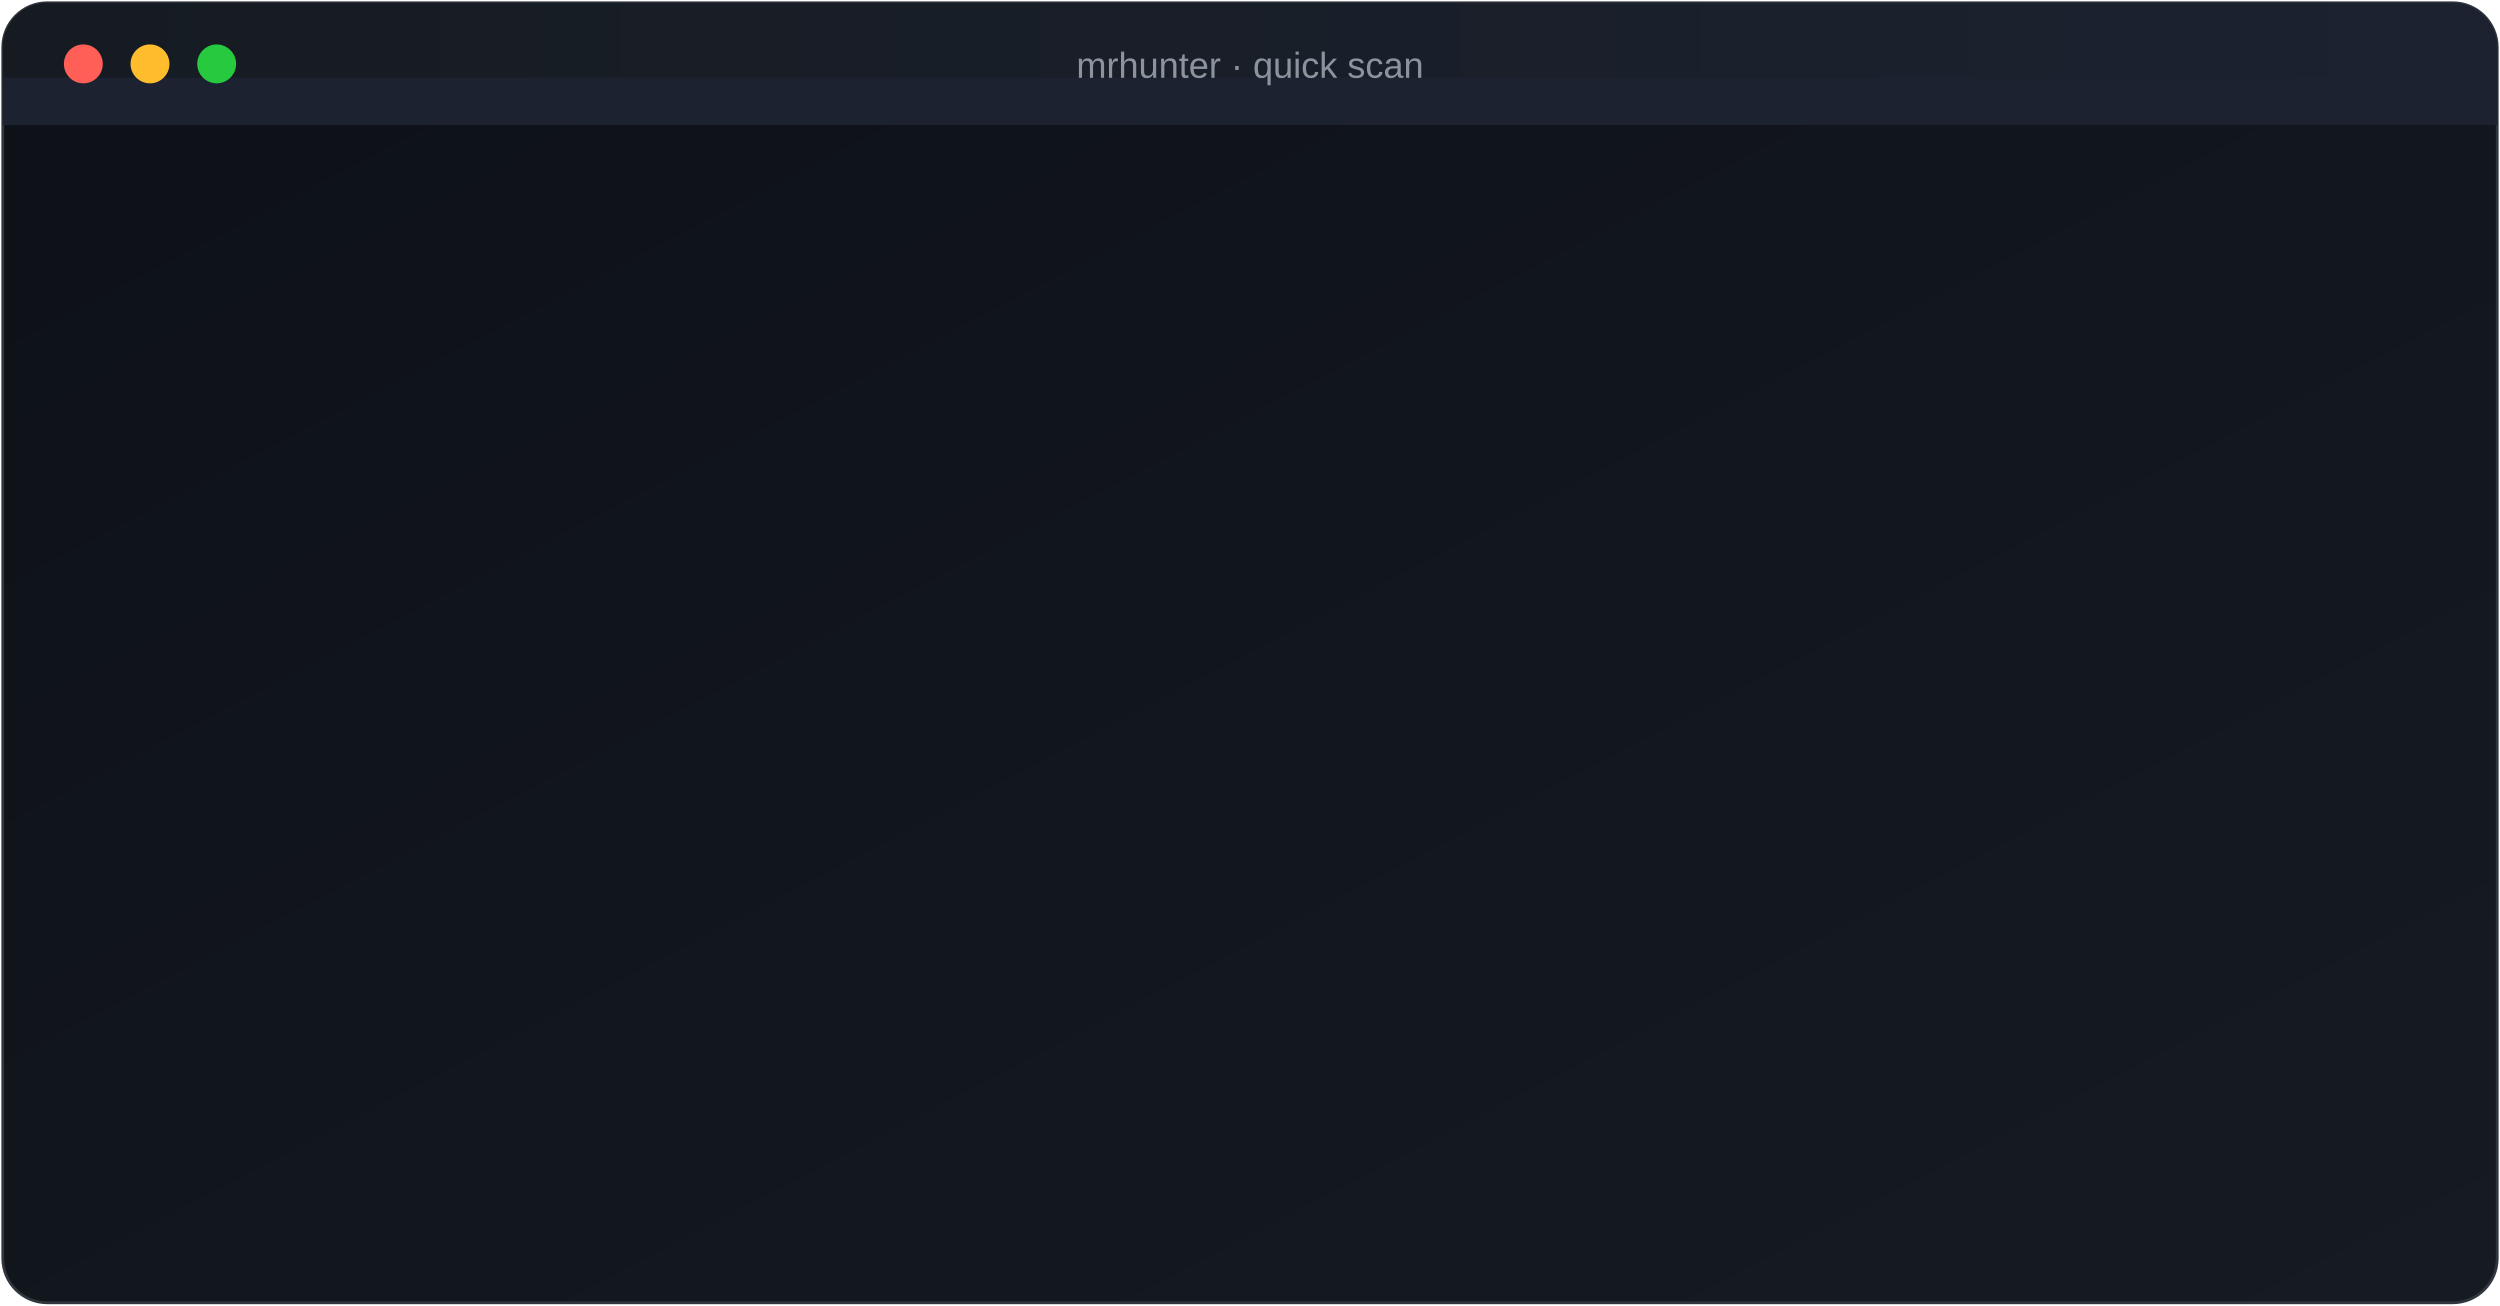
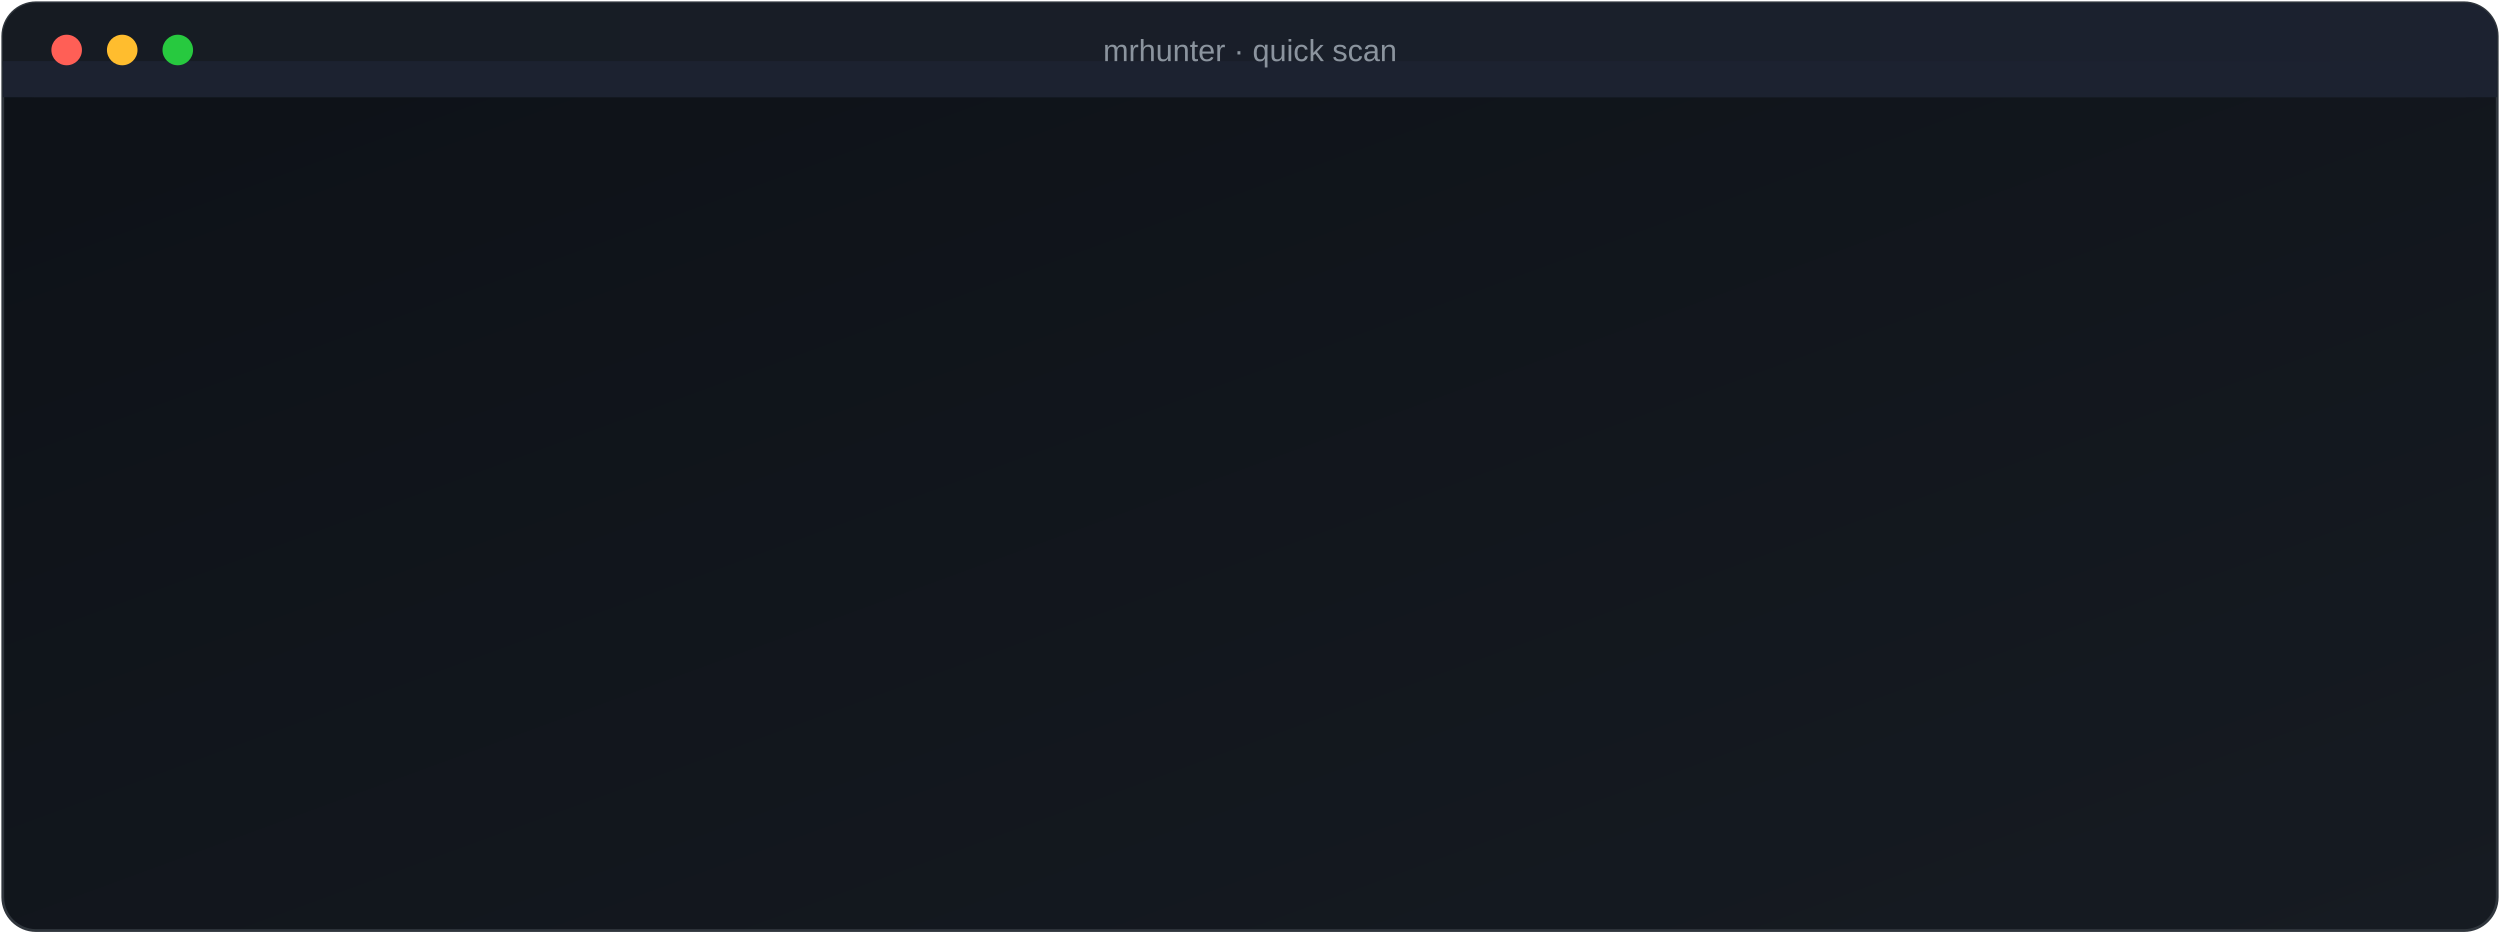
- <svg xmlns="http://www.w3.org/2000/svg" width="900" height="470" viewBox="0 0 900 470" font-family="Consolas,'Courier New',monospace">
+ <svg xmlns="http://www.w3.org/2000/svg" width="900" height="336" viewBox="0 0 900 336" font-family="Consolas,'Courier New',monospace">
  <defs>
    <linearGradient id="termbg" x1="0" y1="0" x2="1" y2="1">
      <stop offset="0" stop-color="#0d1117" />
      <stop offset="1" stop-color="#161b22" />
    </linearGradient>
    <linearGradient id="termbar" x1="0" y1="0" x2="1" y2="0">
      <stop offset="0" stop-color="#161b22" />
      <stop offset="1" stop-color="#1c2230" />
    </linearGradient>
  </defs>
-   <rect x="1" y="1" width="898" height="468" rx="16" fill="url(#termbg)" stroke="#30363d" />
-   <rect x="1" y="1" width="898" height="44" rx="16" fill="url(#termbar)" />
-   <rect x="1" y="28" width="898" height="17" fill="#1c2230" />
-   <circle cx="30" cy="23" r="7" fill="#ff5f56" />
-   <circle cx="54" cy="23" r="7" fill="#ffbd2e" />
-   <circle cx="78" cy="23" r="7" fill="#27c93f" />
-   <text x="450" y="28" fill="#8b949e" font-size="13" text-anchor="middle" font-family="'Segoe UI',Arial,sans-serif">mrhunter · quick scan</text>
+   <rect x="1" y="1" width="898" height="334" rx="12" fill="url(#termbg)" stroke="#30363d" />
+   <rect x="1" y="1" width="898" height="34" rx="12" fill="url(#termbar)" />
+   <rect x="1" y="22" width="898" height="13" fill="#1c2230" />
+   <circle cx="24" cy="18" r="5.5" fill="#ff5f56" />
+   <circle cx="44" cy="18" r="5.5" fill="#ffbd2e" />
+   <circle cx="64" cy="18" r="5.5" fill="#27c93f" />
+   <text x="450" y="22" fill="#8b949e" font-size="11" text-anchor="middle" font-family="'Segoe UI',Arial,sans-serif">mrhunter · quick scan</text>
  <g opacity="0">
    <animate attributeName="opacity" values="0;1;1;0" keyTimes="0;0.05;0.92;1" dur="12s" repeatCount="indefinite" />
-     <text x="34" y="92" fill="#00ff9c" font-size="19" font-weight="bold">$ mrhunter-quick-scan</text>
-     <rect x="252" y="76" width="11" height="19" fill="#00ff9c">
+     <text x="26" y="70" fill="#00ff9c" font-size="15" font-weight="bold">$ mrhunter-quick-scan</text>
+     <rect x="196" y="58" width="9" height="15" fill="#00ff9c">
      <animate attributeName="opacity" values="1;1;0;0;1" keyTimes="0;0.45;0.5;0.95;1" dur="1.2s" repeatCount="indefinite" />
    </rect>
  </g>
  <g opacity="0">
    <animate attributeName="opacity" values="0;1;1;0" keyTimes="0;0.10;0.92;1" dur="12s" repeatCount="indefinite" />
-     <text x="34" y="140" fill="#8b949e" font-size="18">▸ Recon complete: 2,847 files · 8 languages</text>
+     <text x="26" y="106" fill="#8b949e" font-size="14">▸ Recon complete: 2,847 files · 8 languages</text>
  </g>
  <g opacity="0">
    <animate attributeName="opacity" values="0;1;1;0" keyTimes="0;0.15;0.92;1" dur="12s" repeatCount="indefinite" />
-     <text x="34" y="188" fill="#8b949e" font-size="18">▸ SAST + DAST + Secrets engines online</text>
+     <text x="26" y="140" fill="#8b949e" font-size="14">▸ SAST + DAST + Secrets engines online</text>
  </g>
  <g opacity="0">
    <animate attributeName="opacity" values="0;1;1;0" keyTimes="0;0.20;0.92;1" dur="12s" repeatCount="indefinite" />
-     <circle cx="40" cy="246" r="6" fill="#ff4d4f" />
-     <text x="60" y="252" font-size="18">
+     <circle cx="32" cy="184" r="5" fill="#ff4d4f" />
+     <text x="48" y="189" font-size="14">
      <tspan fill="#ff4d4f" font-weight="bold">CRITICAL</tspan>
      <tspan fill="#8b949e">  ·  </tspan>
      <tspan fill="#c9d1d9">SQL Injection</tspan>
      <tspan fill="#8b949e">  ·  api/users.py:42</tspan>
    </text>
  </g>
  <g opacity="0">
    <animate attributeName="opacity" values="0;1;1;0" keyTimes="0;0.25;0.92;1" dur="12s" repeatCount="indefinite" />
-     <circle cx="40" cy="294" r="6" fill="#ff9f43" />
-     <text x="60" y="300" font-size="18">
+     <circle cx="32" cy="220" r="5" fill="#ff9f43" />
+     <text x="48" y="225" font-size="14">
      <tspan fill="#ff9f43" font-weight="bold">HIGH</tspan>
      <tspan fill="#8b949e">  ·  </tspan>
      <tspan fill="#c9d1d9">Hardcoded AWS key</tspan>
      <tspan fill="#8b949e">  ·  config.py:11</tspan>
    </text>
  </g>
  <g opacity="0">
    <animate attributeName="opacity" values="0;1;1;0" keyTimes="0;0.30;0.92;1" dur="12s" repeatCount="indefinite" />
-     <circle cx="40" cy="342" r="6" fill="#ffd93d" />
-     <text x="60" y="348" font-size="18">
+     <circle cx="32" cy="256" r="5" fill="#ffd93d" />
+     <text x="48" y="261" font-size="14">
      <tspan fill="#ffd93d" font-weight="bold">MEDIUM</tspan>
      <tspan fill="#8b949e">  ·  </tspan>
      <tspan fill="#c9d1d9">Open CORS</tspan>
      <tspan fill="#8b949e">  ·  server.js:19</tspan>
    </text>
  </g>
  <g opacity="0">
    <animate attributeName="opacity" values="0;1;1;0" keyTimes="0;0.36;0.92;1" dur="12s" repeatCount="indefinite" />
-     <text x="34" y="406" fill="#00ff9c" font-size="18" font-weight="bold">✔ Report ready · proven, ranked, exported</text>
+     <text x="26" y="306" fill="#00ff9c" font-size="14" font-weight="bold">✔ Report ready · proven, ranked, exported</text>
  </g>
</svg>
